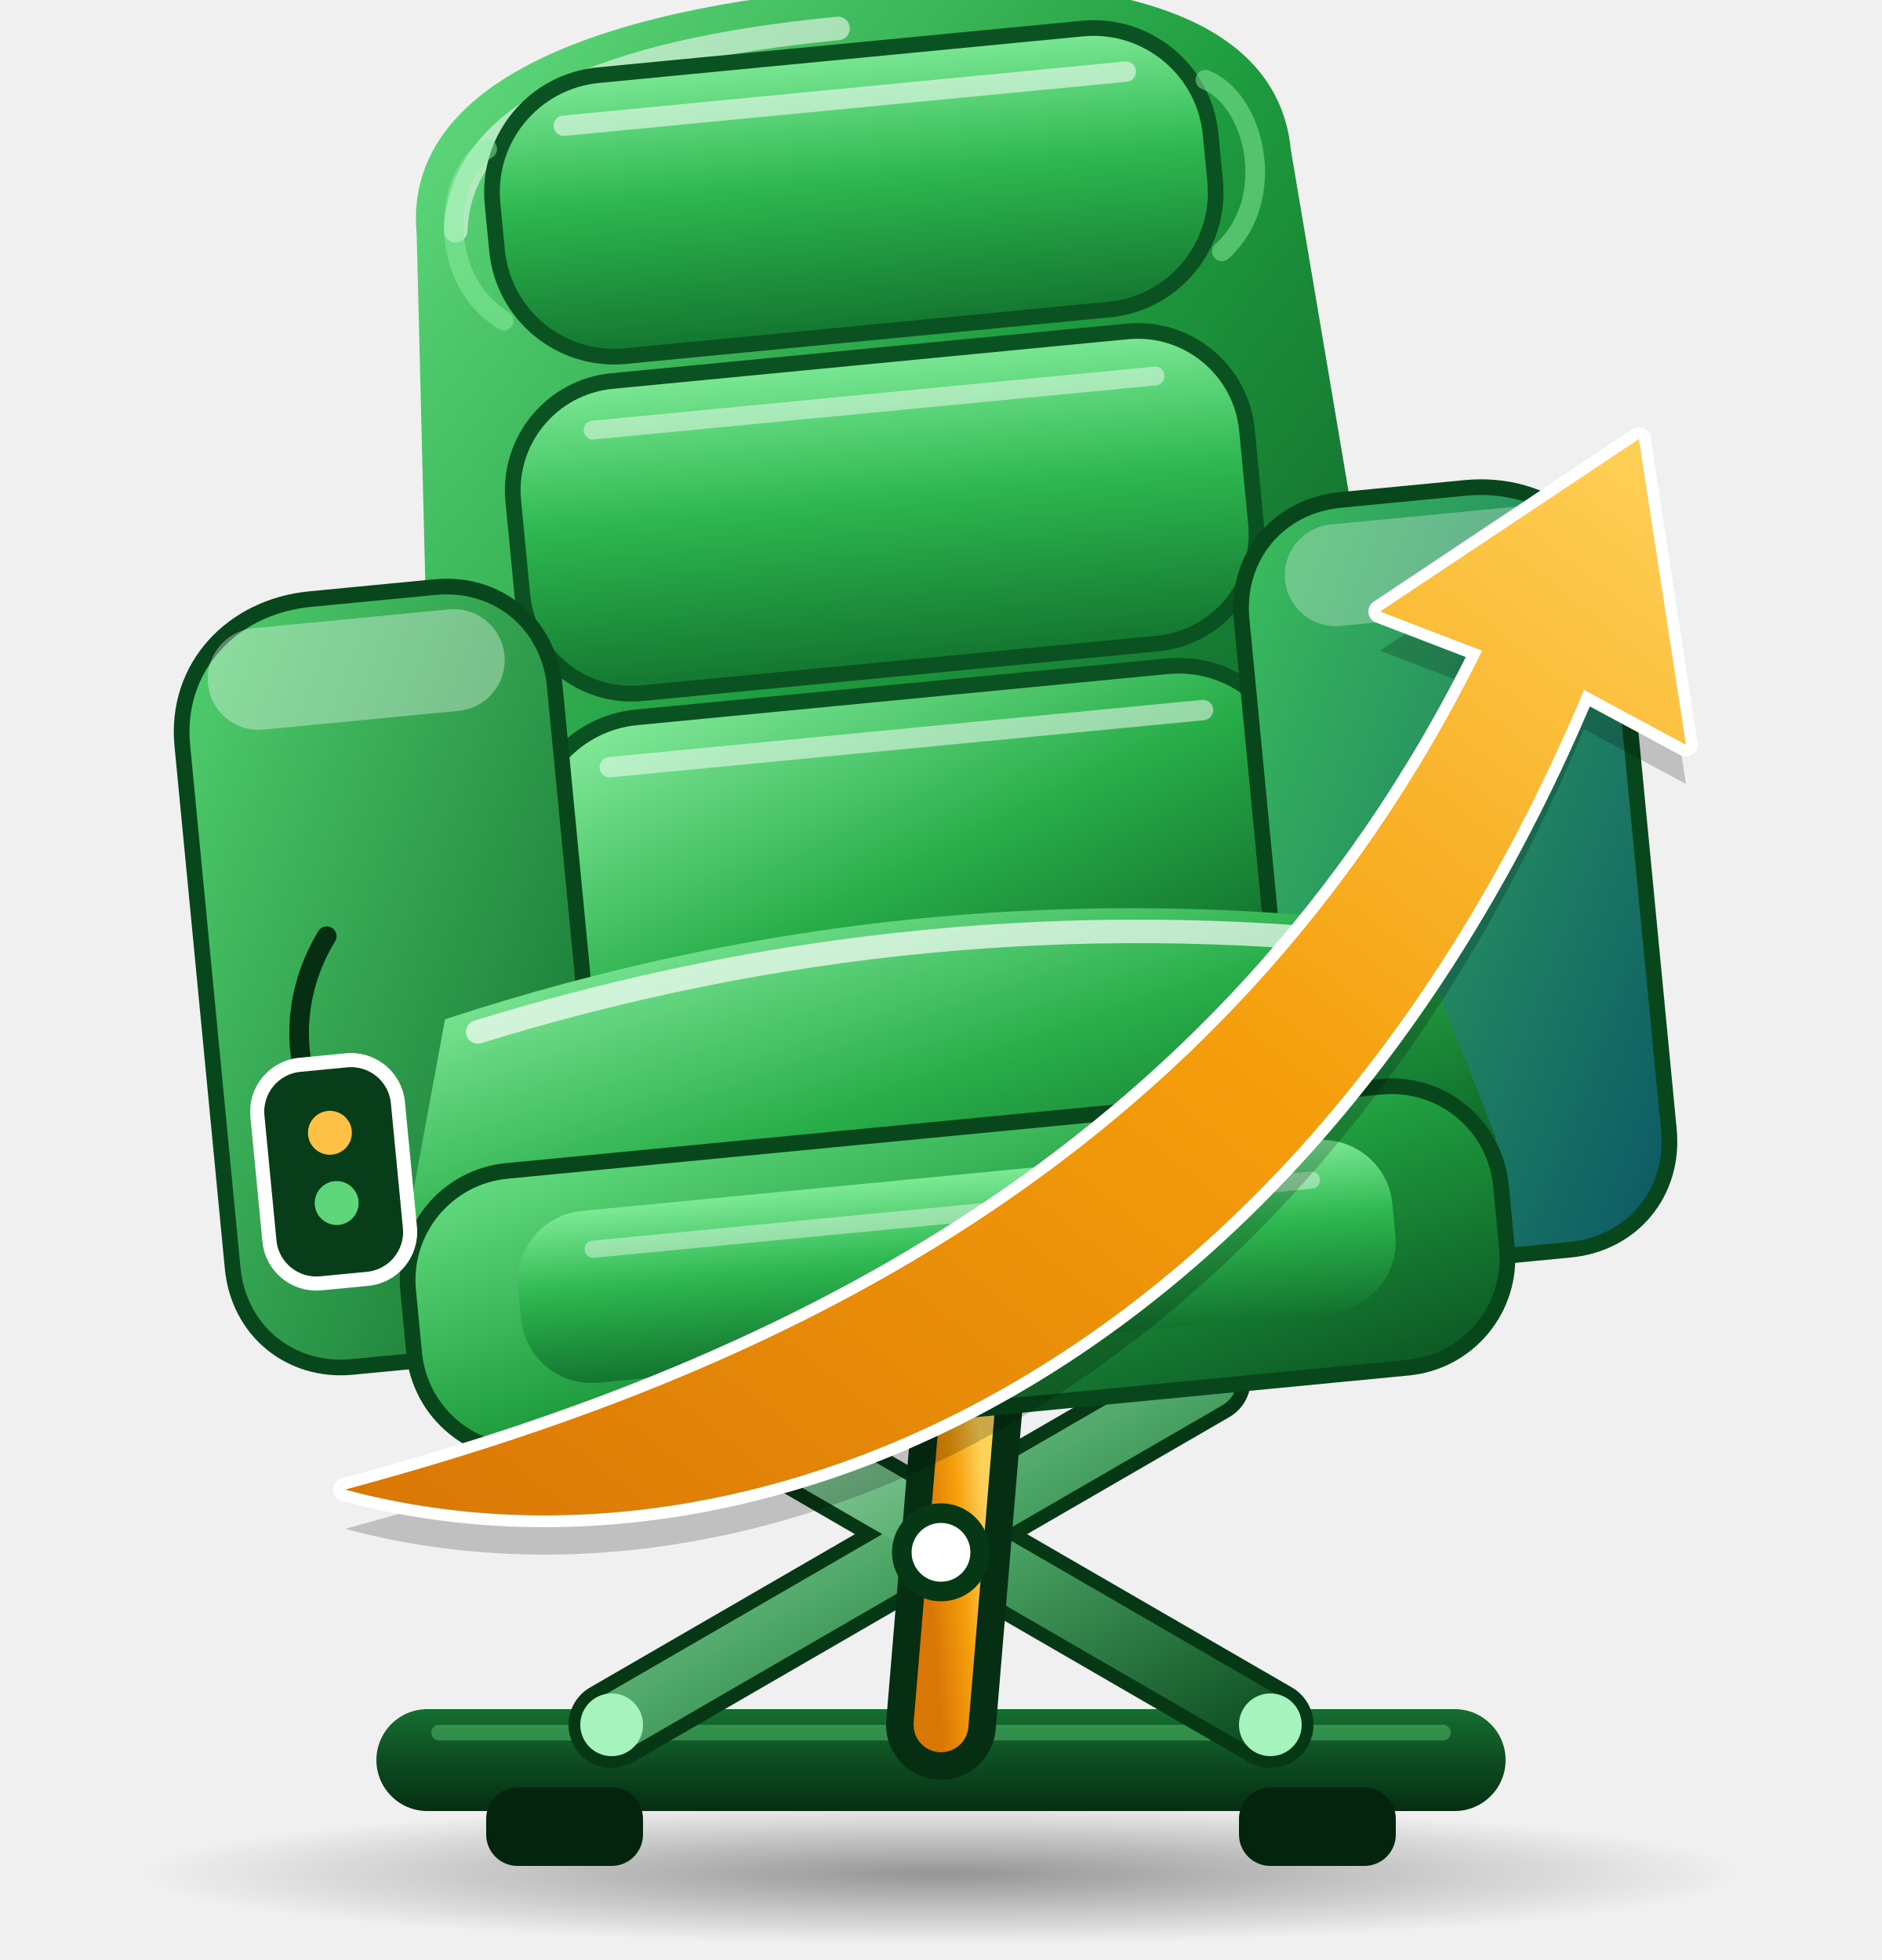
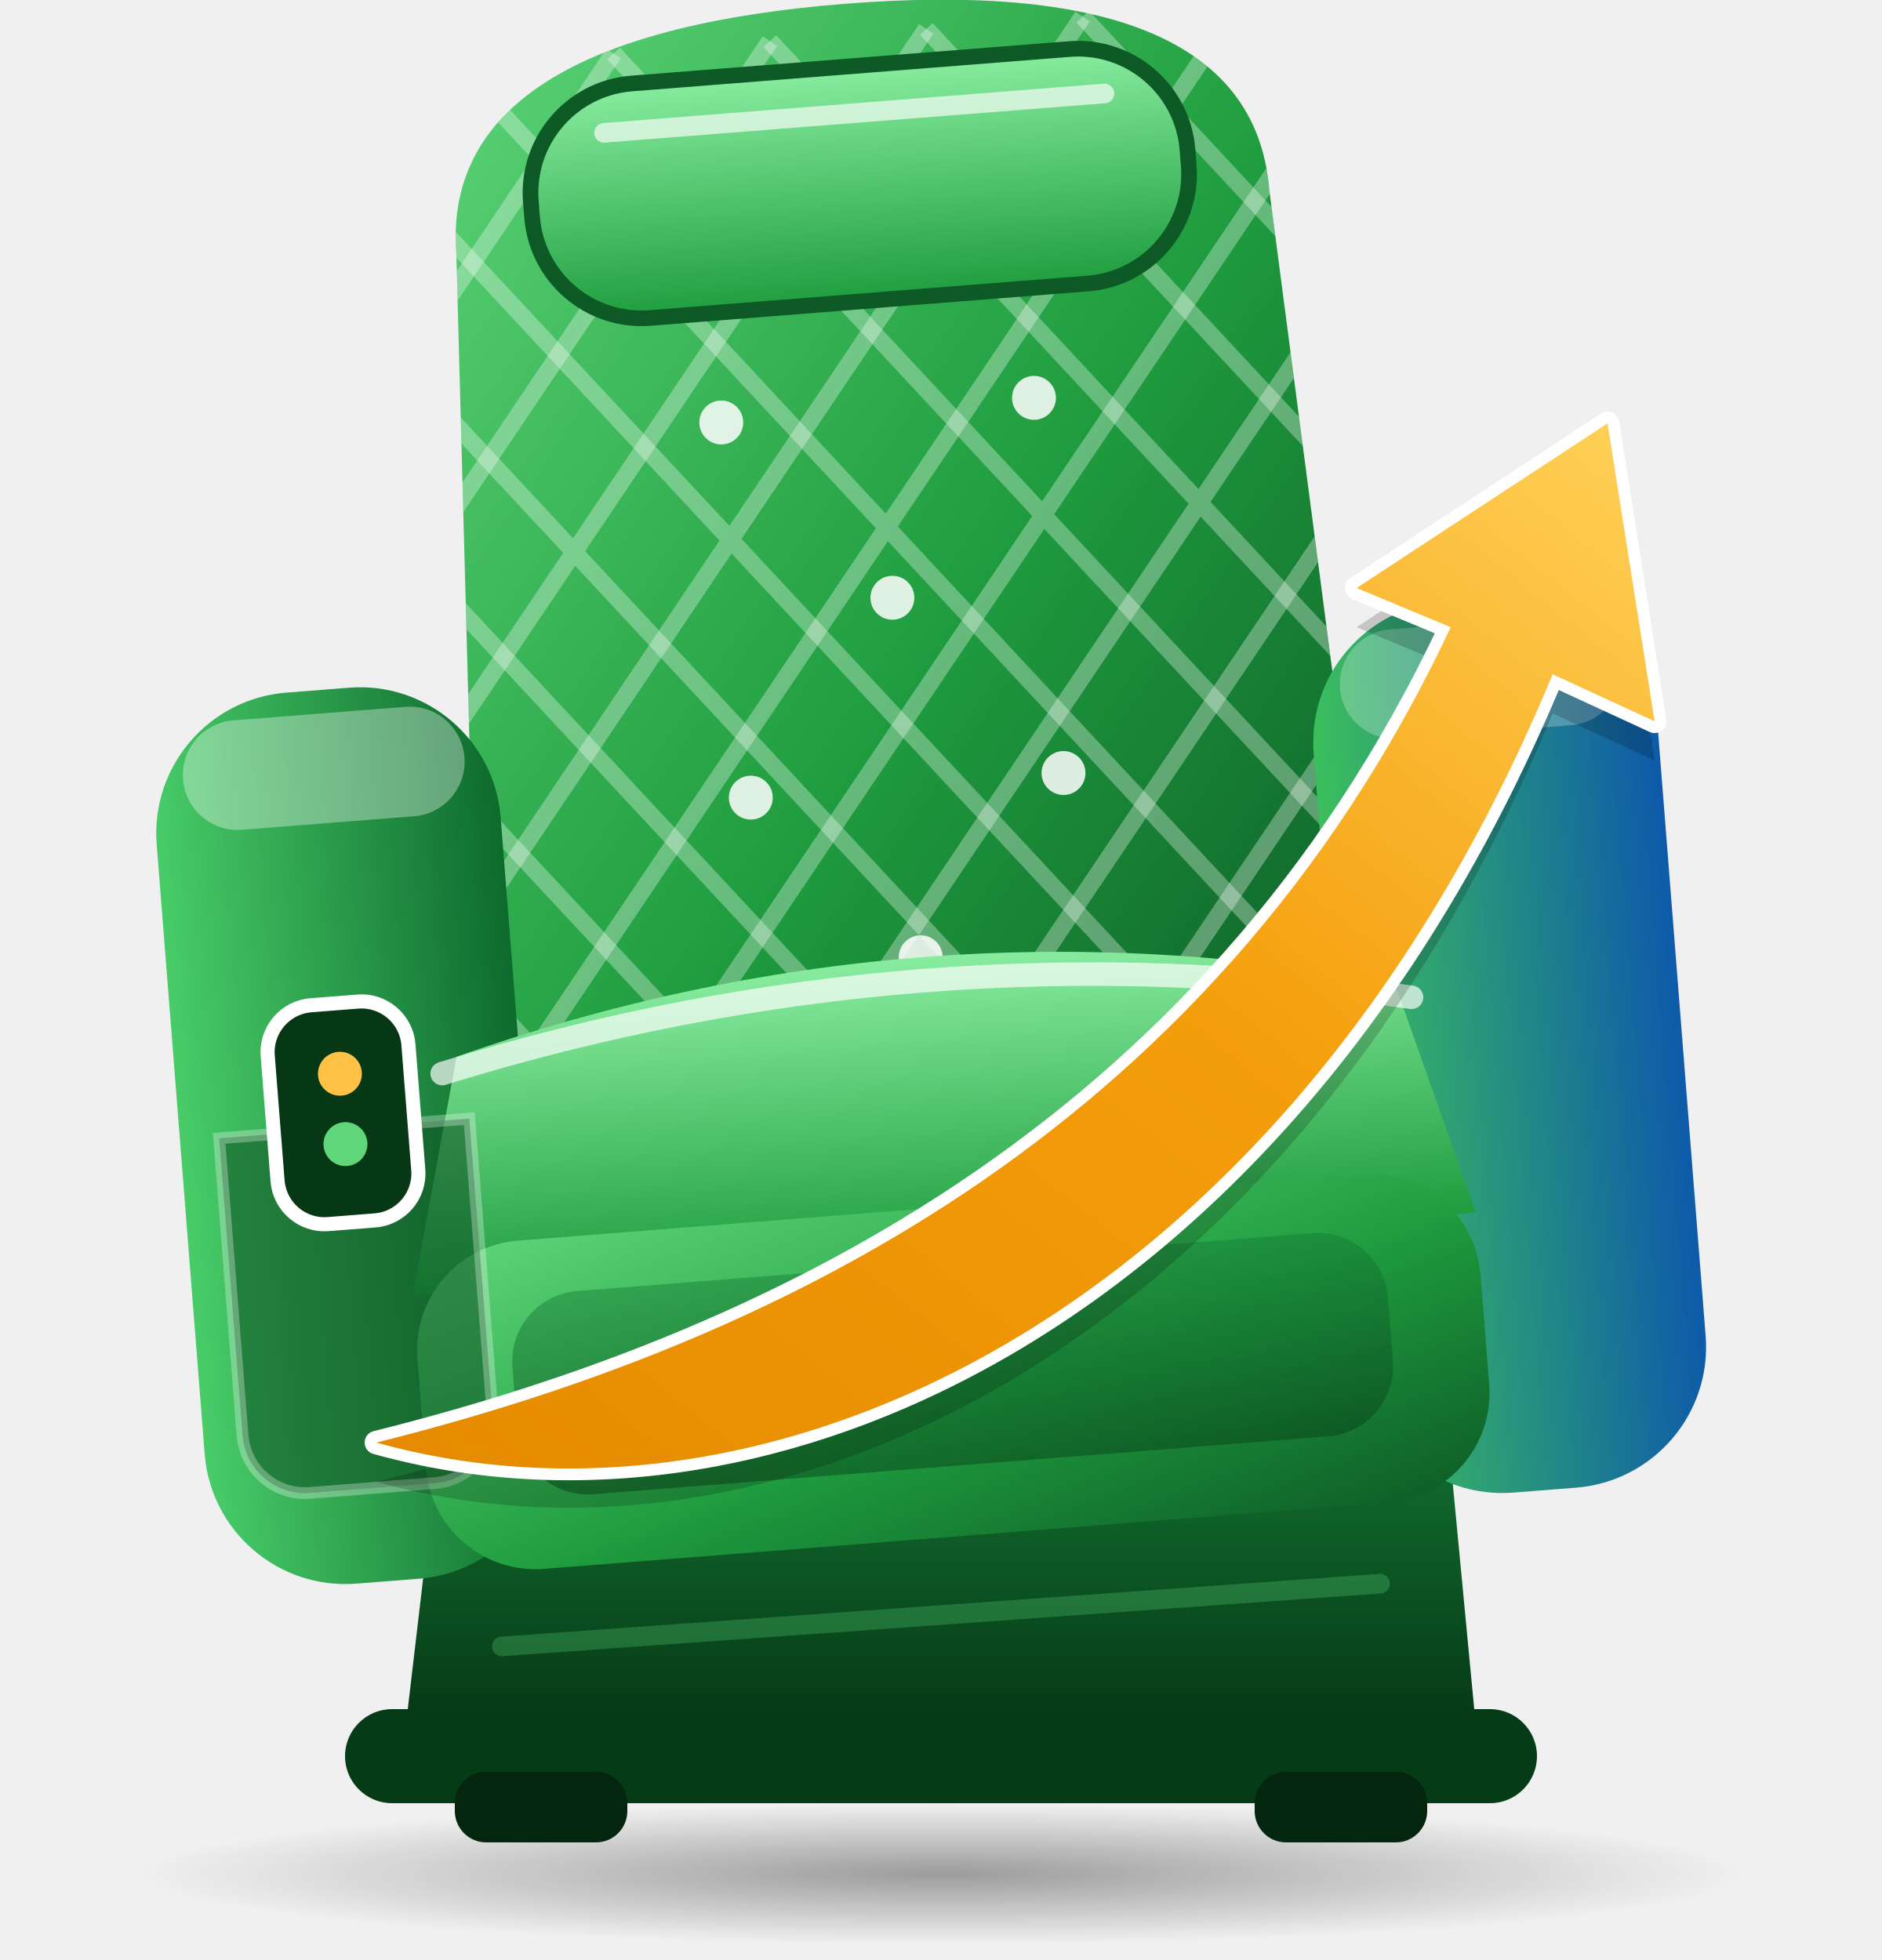
<svg xmlns="http://www.w3.org/2000/svg" viewBox="0 0 240 250">
  <defs>
-     <linearGradient id="bgG" x1="0" y1="0" x2="1" y2="1">
-       <stop offset="0" stop-color="#6ae085" />
-       <stop offset=".5" stop-color="#1f9d3f" />
-       <stop offset="1" stop-color="#0b5222" />
+     <linearGradient id="b" x1="0" y1="0" x2="1" y2="1">
+       <stop offset="0" stop-color="#5fd67a" />
+       <stop offset=".55" stop-color="#1f9d3f" />
+       <stop offset="1" stop-color="#0d5a26" />
    </linearGradient>
-     <linearGradient id="cushG" x1="0" y1="0" x2="0" y2="1">
-       <stop offset="0" stop-color="#7ce895" />
-       <stop offset=".45" stop-color="#2eb850" />
-       <stop offset="1" stop-color="#13752f" />
+     <linearGradient id="a" x1="0" y1="0" x2="1" y2="0">
+       <stop offset="0" stop-color="#48cc68" />
+       <stop offset="1" stop-color="#0e6b2e" />
    </linearGradient>
-     <linearGradient id="seatG" x1="0" y1="0" x2="1" y2="1">
-       <stop offset="0" stop-color="#8cf0a3" />
-       <stop offset=".55" stop-color="#28ad49" />
-       <stop offset="1" stop-color="#0f6929" />
+     <linearGradient id="a2" x1="1" y1="0" x2="0" y2="0">
+       <stop offset="0" stop-color="#0d5aaa" />
+       <stop offset="1" stop-color="#3cbf5c" />
    </linearGradient>
-     <linearGradient id="armL" x1="0" y1="0" x2="1" y2="1">
-       <stop offset="0" stop-color="#52d16f" />
-       <stop offset="1" stop-color="#0f6b2c" />
+     <linearGradient id="s" x1="0" y1="0" x2="0" y2="1">
+       <stop offset="0" stop-color="#88ec9f" />
+       <stop offset="1" stop-color="#1f9d3f" />
    </linearGradient>
-     <linearGradient id="armR" x1="0" y1="0" x2="1" y2="1">
-       <stop offset="0" stop-color="#3cbf5c" />
-       <stop offset="1" stop-color="#0b5666" />
+     <linearGradient id="f" x1="0" y1="0" x2="0" y2="1">
+       <stop offset="0" stop-color="#157a36" />
+       <stop offset="1" stop-color="#063b17" />
    </linearGradient>
-     <linearGradient id="baseG" x1="0" y1="0" x2="0" y2="1">
-       <stop offset="0" stop-color="#166e31" />
-       <stop offset="1" stop-color="#052e12" />
-     </linearGradient>
-     <linearGradient id="mechG" x1="0" y1="0" x2="1" y2="1">
-       <stop offset="0" stop-color="#b8e6c3" />
-       <stop offset=".5" stop-color="#4ca666" />
-       <stop offset="1" stop-color="#0e4f22" />
-     </linearGradient>
-     <linearGradient id="swG" x1="0" y1="1" x2="1" y2="0">
-       <stop offset="0" stop-color="#d97706" />
+     <linearGradient id="sw" x1="0" y1="1" x2="1" y2="0">
+       <stop offset="0" stop-color="#e58a00" />
      <stop offset=".55" stop-color="#f59e0b" />
      <stop offset="1" stop-color="#ffd25a" />
    </linearGradient>
    <radialGradient id="sh">
-       <stop offset="0" stop-color="#000" stop-opacity=".38" />
+       <stop offset="0" stop-color="#000" stop-opacity=".35" />
      <stop offset="1" stop-color="#000" stop-opacity="0" />
    </radialGradient>
+     <clipPath id="c">
+       <path d="M68 38C68 18 88 10 120 10s52 8 52 28l6 116H62z" />
+     </clipPath>
  </defs>
  <ellipse cx="120" cy="239" rx="102" ry="9" fill="url(#sh)" />
-   <rect x="48" y="218" width="144" height="13" rx="6.5" fill="url(#baseG)" />
-   <path d="M56 221h128" stroke="#6ee788" stroke-opacity=".35" stroke-width="2" stroke-linecap="round" />
-   <rect x="62" y="228" width="20" height="10" rx="4" fill="#04240e" />
-   <rect x="158" y="228" width="20" height="10" rx="4" fill="#04240e" />
-   <g stroke-linecap="round" stroke-linejoin="round">
-     <path d="M78 220L154 176M162 220L86 176" stroke="#063816" stroke-width="11" />
-     <path d="M78 220L154 176" stroke="url(#mechG)" stroke-width="7.5" />
-     <path d="M162 220L86 176" stroke="url(#mechG)" stroke-width="7.5" />
-     <path d="M120 220L124 172" stroke="#052e12" stroke-width="14" />
-     <path d="M120 220L124 172" stroke="url(#swG)" stroke-width="7" />
-     <circle cx="120" cy="198" r="5" fill="#fff" stroke="#063816" stroke-width="2.5" />
-     <circle cx="78" cy="220" r="4" fill="#a7f3bd" />
-     <circle cx="162" cy="220" r="4" fill="#a7f3bd" />
+   <rect x="44" y="218" width="152" height="12" rx="6" fill="#063b17" />
+   <rect x="58" y="226" width="22" height="9" rx="4" fill="#04260e" />
+   <rect x="160" y="226" width="22" height="9" rx="4" fill="#04260e" />
+   <path d="M52 218L56 184L184 176L188 218Z" fill="url(#f)" />
+   <path d="M64 210L176 202M64 198L176 190" stroke="#5fd67a" stroke-opacity=".28" stroke-width="2.5" stroke-linecap="round" />
+   <g transform="translate(0,-10) rotate(-4.5 120 165)">
+     <path d="M68 38C68 18 88 10 120 10s52 8 52 28l6 116H62z" fill="url(#b)" />
+     <g clip-path="url(#c)" stroke="#fff" stroke-opacity=".32" stroke-width="2.2" fill="none">
+       <path d="M-50 14L50 140M50 14L-50 140" />
+       <path d="M-30 14L70 140M70 14L-30 140" />
+       <path d="M-10 14L90 140M90 14L-10 140" />
+       <path d="M10 14L110 140M110 14L10 140" />
+       <path d="M30 14L130 140M130 14L30 140" />
+       <path d="M50 14L150 140M150 14L50 140" />
+       <path d="M70 14L170 140M170 14L70 140" />
+       <path d="M90 14L190 140M190 14L90 140" />
+       <path d="M110 14L210 140M210 14L110 140" />
+       <path d="M130 14L230 140M230 14L130 140" />
+       <path d="M150 14L250 140M250 14L150 140" />
+       <path d="M170 14L270 140M270 14L170 140" />
+     </g>
+     <g clip-path="url(#c)" fill="#fff" fill-opacity=".85">
+       <circle cx="100" cy="62" r="2.8" />
+       <circle cx="140" cy="62" r="2.8" />
+       <circle cx="120" cy="86" r="2.8" />
+       <circle cx="100" cy="110" r="2.8" />
+       <circle cx="140" cy="110" r="2.8" />
+       <circle cx="120" cy="132" r="2.8" />
+     </g>
+     <rect x="78" y="18" width="84" height="30" rx="14" fill="url(#s)" stroke="#0d5a26" stroke-width="2" />
+     <path d="M88 24h64" stroke="#fff" stroke-opacity=".65" stroke-width="2.5" stroke-linecap="round" />
+     <rect x="24" y="92" width="44" height="114" rx="18" fill="url(#a)" />
+     <rect x="172" y="92" width="44" height="114" rx="18" fill="url(#a2)" />
+     <rect x="28" y="95" width="36" height="14" rx="7" fill="#fff" fill-opacity=".35" />
+     <rect x="176" y="95" width="36" height="14" rx="7" fill="#fff" fill-opacity=".25" />
+     <path d="M60 140Q120 124 180 140L188 170H52z" fill="url(#s)" />
+     <path d="M58 142Q120 128 182 142" fill="none" stroke="#fff" stroke-opacity=".68" stroke-width="3" stroke-linecap="round" />
+     <rect x="52" y="164" width="136" height="42" rx="14" fill="url(#b)" />
+     <rect x="64" y="171" width="112" height="26" rx="9" fill="url(#f)" fill-opacity=".45" />
+     <path d="M29 148h32v38a8 8 0 0 1-8 8H37a8 8 0 0 1-8-8z" fill="#0b4f21" fill-opacity=".55" stroke="#fff" stroke-opacity=".3" stroke-width="1.5" />
+     <rect x="36" y="132" width="18" height="28" rx="6" fill="#073816" stroke="#fff" stroke-width="1.8" />
+     <circle cx="45" cy="141" r="2.8" fill="#ffc247" />
+     <circle cx="45" cy="150" r="2.8" fill="#5fd67a" />
  </g>
-   <g transform="translate(0,-10) rotate(-5.5 120 150)">
-     <path d="M64 34C64 16 86 8 120 8s56 8 56 26l8 112H56z" fill="url(#bgG)" />
-     <path d="M69 34C71 19 90 13 120 13" fill="none" stroke="#fff" stroke-opacity=".55" stroke-width="3" stroke-linecap="round" />
-     <rect x="74" y="16" width="92" height="36" rx="15" fill="url(#cushG)" stroke="#0b5222" stroke-width="2" />
-     <path d="M84 22h72" stroke="#fff" stroke-opacity=".55" stroke-width="2.6" stroke-linecap="round" />
-     <path d="M74 24c-6 3-8 16 0 22M166 24c6 3 8 16 0 22" fill="none" stroke="#8cf0a3" stroke-opacity=".5" stroke-width="2.5" stroke-linecap="round" />
-     <rect x="73" y="55" width="94" height="40" rx="14" fill="url(#cushG)" stroke="#0b5222" stroke-width="2" />
-     <path d="M84 61h72" stroke="#fff" stroke-opacity=".45" stroke-width="2.4" stroke-linecap="round" />
-     <rect x="71" y="98" width="98" height="38" rx="15" fill="url(#seatG)" stroke="#0b5222" stroke-width="2" />
-     <path d="M82 104h76" stroke="#fff" stroke-opacity=".5" stroke-width="2.6" stroke-linecap="round" />
-     <path d="M28 96c0-10 8-17 18-17h16c8 0 14 6 14 14v68c0 9-7 16-16 16H42c-8 0-14-6-14-14z" fill="url(#armL)" stroke="#08471c" stroke-width="2" />
-     <path d="M164 93c0-8 6-14 14-14h16c10 0 18 7 18 17v67c0 8-6 14-14 14h-18c-9 0-16-7-16-16z" fill="url(#armR)" stroke="#08471c" stroke-width="2" />
-     <rect x="32" y="82" width="38" height="13" rx="6.5" fill="#fff" fill-opacity=".35" />
-     <rect x="170" y="82" width="38" height="13" rx="6.5" fill="#fff" fill-opacity=".28" />
-     <path d="M58 134Q120 120 182 134L190 162H50z" fill="url(#seatG)" />
-     <path d="M62 136Q120 124 178 136" fill="none" stroke="#fff" stroke-opacity=".68" stroke-width="3" stroke-linecap="round" />
-     <rect x="50" y="154" width="140" height="36" rx="14" fill="url(#bgG)" stroke="#08471c" stroke-width="2" />
-     <rect x="64" y="160" width="112" height="22" rx="9" fill="url(#cushG)" />
-     <path d="M74 165h92" stroke="#fff" stroke-opacity=".4" stroke-width="2.2" stroke-linecap="round" />
-     <path d="M44 122c-6 8-6 18-2 24" fill="none" stroke="#052e12" stroke-width="2.5" stroke-linecap="round" />
-     <rect x="33" y="138" width="18" height="28" rx="6" fill="#083d19" stroke="#fff" stroke-width="1.8" />
-     <circle cx="42" cy="147" r="2.8" fill="#ffc247" />
-     <circle cx="42" cy="156" r="2.8" fill="#5fd67a" />
-   </g>
-   <g>
-     <path d="M44 190C96 204 166 174 202 88L215 95L209 56L176 78L189 83C156 150 96 176 44 190Z" fill="#000" opacity=".2" transform="translate(0 5)" />
-     <path d="M44 190C96 204 166 174 202 88L215 95L209 56L176 78L189 83C156 150 96 176 44 190Z" fill="url(#swG)" stroke="#fff" stroke-width="3" stroke-linejoin="round" paint-order="stroke" />
-   </g>
+   <path d="M48 184C98 198 164 168 198 86L211 92L205 54L173 75L185 80C154 146 96 172 48 184Z" fill="#000" opacity=".18" transform="translate(0 5)" />
+   <path d="M48 184C98 198 164 168 198 86L211 92L205 54L173 75L185 80C154 146 96 172 48 184Z" fill="url(#sw)" stroke="#fff" stroke-width="3" stroke-linejoin="round" paint-order="stroke" />
</svg>
